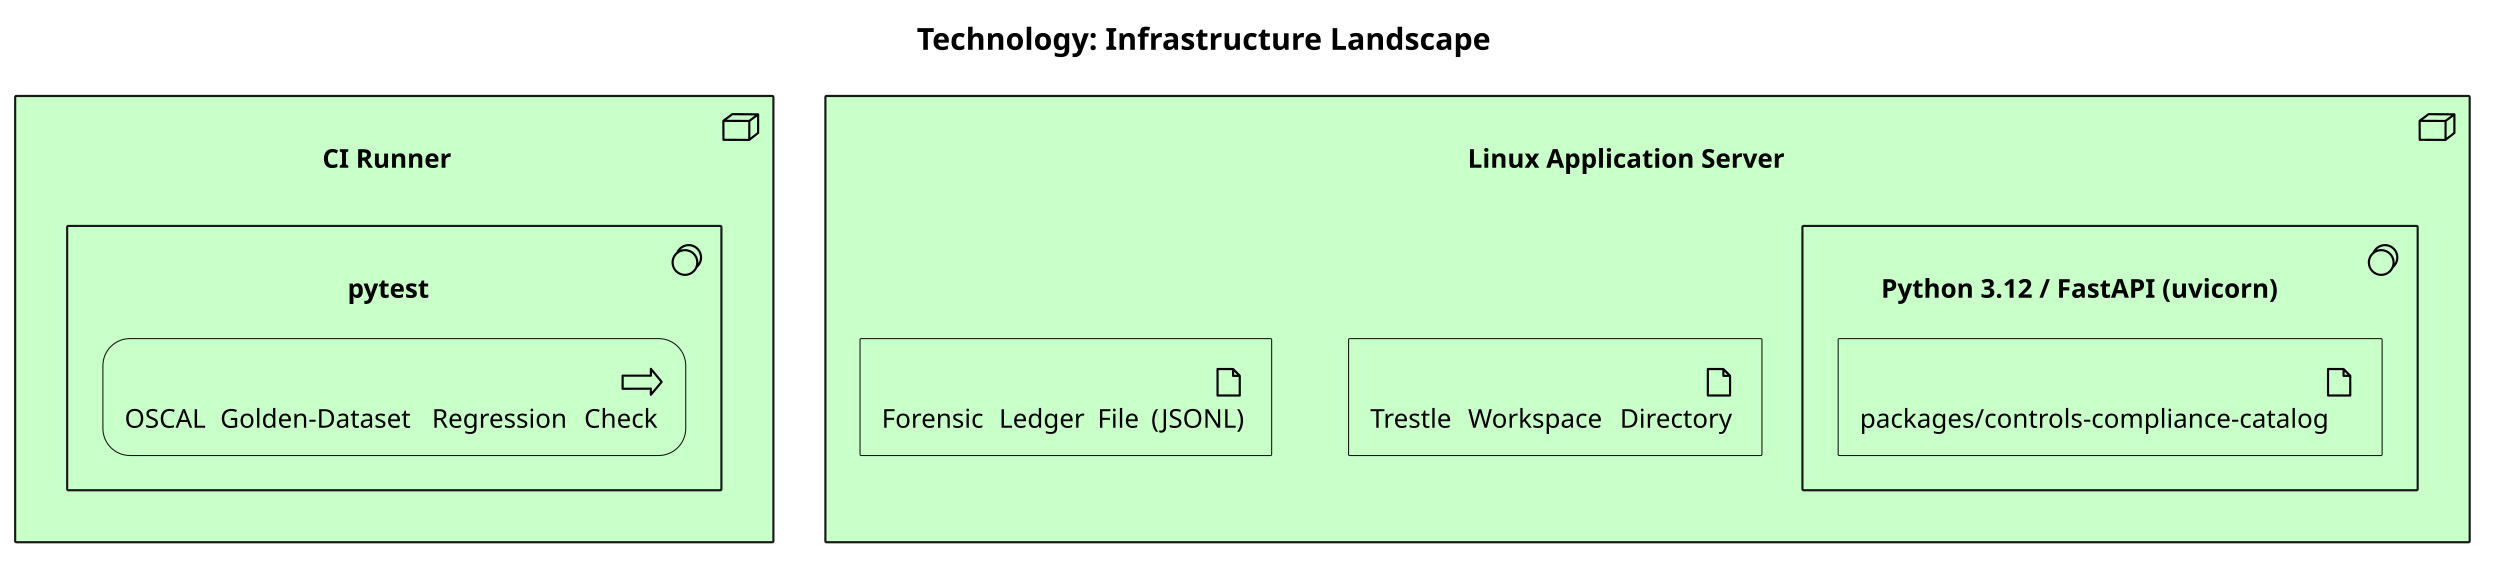
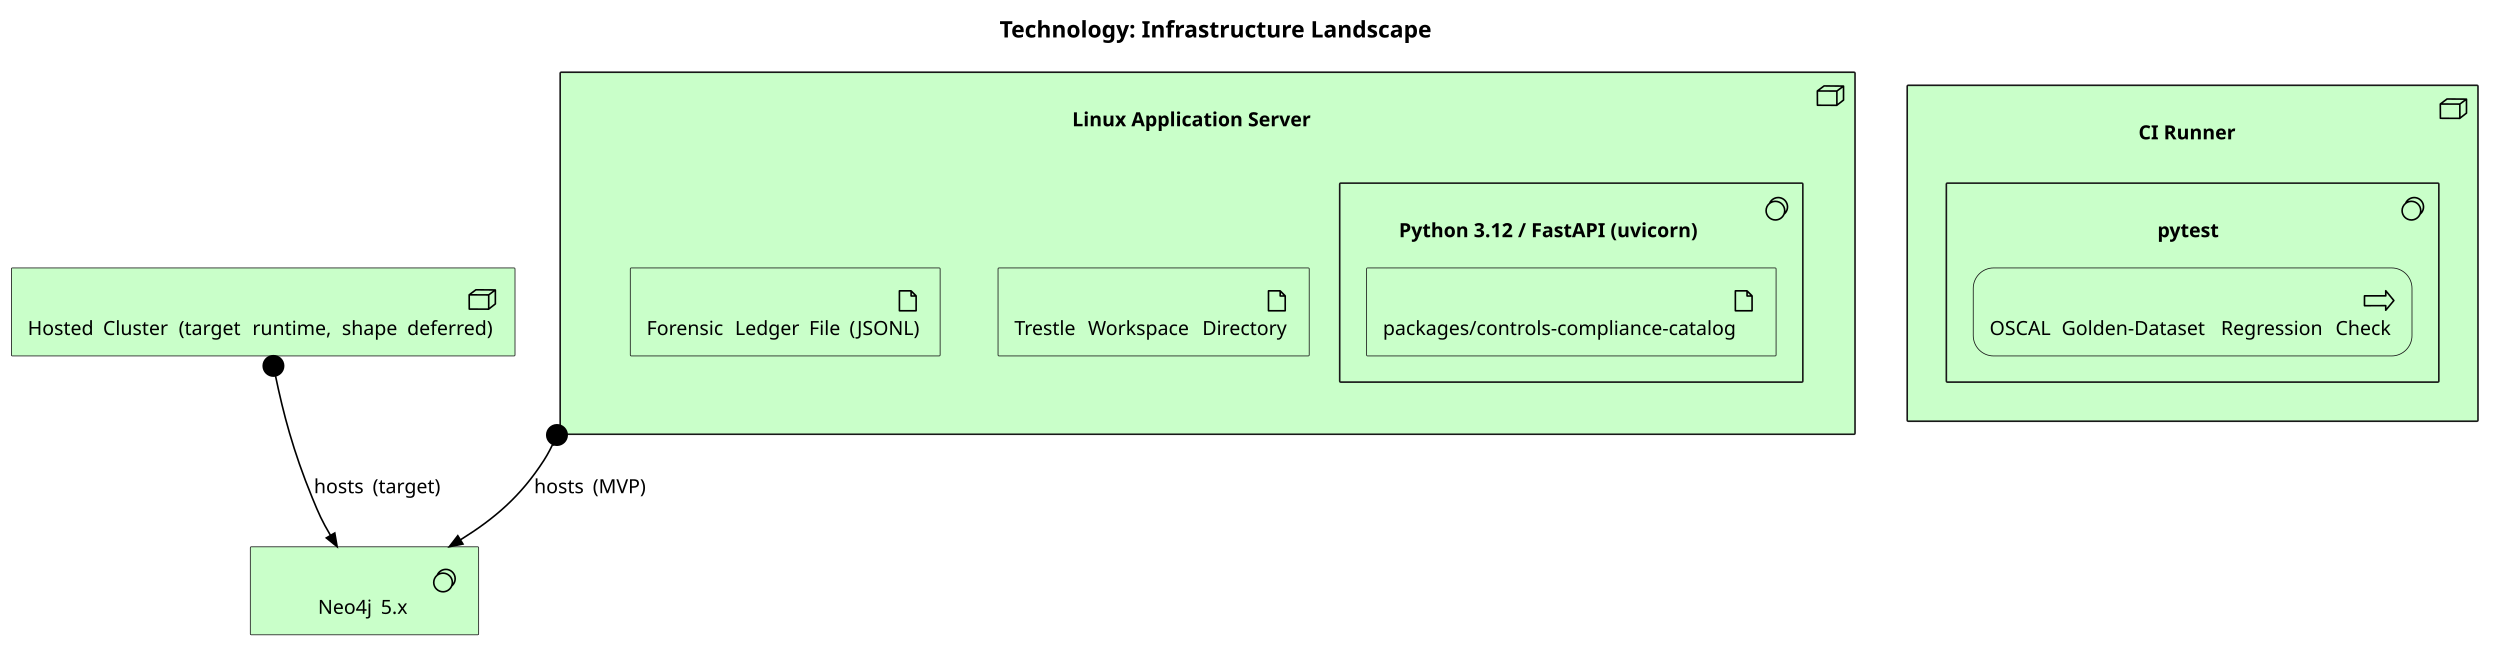
- <svg xmlns="http://www.w3.org/2000/svg" version="1.1" data-diagram-type="DESCRIPTION" style="width:1154px;height:264px;background:#FFFFFF;" width="1154px" height="264px" viewBox="0 0 1154 264" zoomAndPan="magnify" preserveAspectRatio="none" contentStyleType="text/css">
+ <svg xmlns="http://www.w3.org/2000/svg" version="1.1" data-diagram-type="DESCRIPTION" style="width:1533px;height:403px;background:#FFFFFF;" width="1533px" height="403px" viewBox="0 0 1533 403" zoomAndPan="magnify" preserveAspectRatio="none" contentStyleType="text/css">
  <defs />
  <g font-family="sans-serif" lengthAdjust="spacing">
    <g class="title" data-source-line="3">
-       <text x="423.185" y="22.995" fill="#000" font-size="14" textLength="300.631" font-weight="700">Technology: Infrastructure Landscape</text>
+       <text x="612.935" y="22.995" fill="#000" font-size="14" textLength="300.631" font-weight="700">Technology: Infrastructure Landscape</text>
    </g>
    <g class="cluster" data-qualified-name="e_ida2b7d071930453" id="ent0001" data-source-line="203">
-       <rect x="7" y="44.297" width="350" height="206" fill="#C9FFC9" style="stroke:#181818;stroke-width:1;" rx="0.5" ry="0.5" />
-       <path d="M338.023,52.197 A0.5,0.5 0 0 0 337.719,52.296 L333.618,55.371 L333.603,55.382 L333.604,55.383 A0.5,0.5 0 0 0 333.402,55.785 L333.449,64.533 A0.5,0.5 0 0 0 333.947,65.029 L345.874,65.076 A0.5,0.5 0 0 0 346.31,64.824 L350.253,61.744 A0.5,0.5 0 0 0 350.445,61.349 L350.445,52.789 A0.5,0.5 0 0 0 349.948,52.288 M338.183,53.197 L348.457,53.277 L345.713,55.329 L335.396,55.288 M349.445,53.788 L349.445,61.105 L346.377,63.504 L346.377,56.079 M334.404,56.284 L345.376,56.328 L345.376,64.074 L334.446,64.031" fill="#000" />
-       <text x="148.813" y="77.436" fill="#000" font-size="12" textLength="66.375" font-weight="700" font-family="Verdana">CI Runner</text>
+       <rect x="1169.5" y="52.297" width="350" height="206" fill="#C9FFC9" style="stroke:#181818;stroke-width:1;" rx="0.5" ry="0.5" />
+       <path d="M1500.523,60.197 A0.5,0.5 0 0 0 1500.219,60.296 L1496.118,63.371 L1496.103,63.382 L1496.104,63.383 A0.5,0.5 0 0 0 1495.902,63.785 L1495.949,72.533 A0.5,0.5 0 0 0 1496.447,73.029 L1508.374,73.076 A0.5,0.5 0 0 0 1508.81,72.824 L1512.753,69.744 A0.5,0.5 0 0 0 1512.945,69.349 L1512.945,60.789 A0.5,0.5 0 0 0 1512.448,60.288 M1500.683,61.197 L1510.957,61.277 L1508.213,63.329 L1497.896,63.288 M1511.945,61.788 L1511.945,69.105 L1508.877,71.504 L1508.877,64.079 M1496.904,64.284 L1507.876,64.328 L1507.876,72.074 L1496.946,72.031" fill="#000" />
+       <text x="1311.313" y="85.436" fill="#000" font-size="12" textLength="66.375" font-weight="700" font-family="Verdana">CI Runner</text>
    </g>
    <g class="cluster" data-qualified-name="e_ida2b7d071930453.e_id32ef66e0cc7a59" id="ent0002" data-source-line="210">
-       <rect x="31" y="104.297" width="302" height="122" fill="#C9FFC9" style="stroke:#181818;stroke-width:1;" rx="0.5" ry="0.5" />
-       <path d="M317.99,112.647 C315.465,112.609 313.171,114.106 312.184,116.418 C310.81,117.574 309.944,119.313 309.967,121.245 C310.008,124.664 312.82,127.416 316.24,127.381 C318.772,127.355 320.94,125.808 321.882,123.618 A0.5,0.5 0 0 0 321.894,123.608 C323.876,121.94 324.615,119.212 323.746,116.772 C322.877,114.332 320.58,112.686 317.99,112.647 M317.975,113.647 C320.15,113.68 322.073,115.058 322.803,117.108 C323.333,118.597 323.152,120.209 322.375,121.517 C322.382,121.385 322.386,121.252 322.384,121.118 C322.355,117.698 319.552,114.938 316.132,114.961 A0.5,0.5 0 0 0 316.113,114.969 A0.5,0.5 0 0 0 316.091,114.961 C315.377,114.971 314.692,115.102 314.055,115.334 C315.041,114.259 316.456,113.624 317.974,113.647 M316.123,115.954 A0.5,0.5 0 0 0 316.141,115.962 C319.02,115.942 321.36,118.248 321.385,121.128 C321.409,124.007 319.108,126.352 316.228,126.382 C313.349,126.411 311.001,124.113 310.967,121.233 C310.948,119.645 311.637,118.217 312.742,117.249 A0.5,0.5 0 0 0 313.007,117.031 C313.866,116.374 314.938,115.978 316.105,115.962 A0.5,0.5 0 0 0 316.123,115.954" fill="#000" />
-       <text x="160.417" y="137.436" fill="#000" font-size="12" textLength="43.166" font-weight="700" font-family="Verdana">pytest</text>
+       <rect x="1193.5" y="112.297" width="302" height="122" fill="#C9FFC9" style="stroke:#181818;stroke-width:1;" rx="0.5" ry="0.5" />
+       <path d="M1480.49,120.647 C1477.965,120.609 1475.671,122.106 1474.684,124.418 C1473.31,125.574 1472.444,127.313 1472.467,129.245 C1472.508,132.664 1475.32,135.416 1478.74,135.381 C1481.272,135.355 1483.44,133.808 1484.382,131.618 A0.5,0.5 0 0 0 1484.394,131.608 C1486.376,129.94 1487.115,127.212 1486.246,124.772 C1485.377,122.332 1483.08,120.686 1480.49,120.647 M1480.475,121.647 C1482.65,121.68 1484.573,123.058 1485.303,125.108 C1485.833,126.597 1485.652,128.209 1484.875,129.517 C1484.882,129.385 1484.886,129.252 1484.884,129.118 C1484.855,125.698 1482.052,122.938 1478.632,122.961 A0.5,0.5 0 0 0 1478.613,122.969 A0.5,0.5 0 0 0 1478.591,122.961 C1477.877,122.971 1477.192,123.102 1476.555,123.334 C1477.541,122.259 1478.956,121.624 1480.474,121.647 M1478.623,123.954 A0.5,0.5 0 0 0 1478.641,123.962 C1481.52,123.942 1483.86,126.248 1483.885,129.128 C1483.909,132.007 1481.608,134.352 1478.728,134.382 C1475.849,134.411 1473.501,132.113 1473.467,129.233 C1473.448,127.645 1474.137,126.217 1475.242,125.249 A0.5,0.5 0 0 0 1475.507,125.031 C1476.366,124.374 1477.438,123.978 1478.605,123.962 A0.5,0.5 0 0 0 1478.623,123.954" fill="#000" />
+       <text x="1322.917" y="145.436" fill="#000" font-size="12" textLength="43.166" font-weight="700" font-family="Verdana">pytest</text>
    </g>
    <g class="cluster" data-qualified-name="e_id87c8b07cea4751" id="ent0004" data-source-line="203">
-       <rect x="381" y="44.297" width="759" height="206" fill="#C9FFC9" style="stroke:#181818;stroke-width:1;" rx="0.5" ry="0.5" />
-       <path d="M1121.023,52.197 A0.5,0.5 0 0 0 1120.719,52.296 L1116.618,55.371 L1116.603,55.382 L1116.604,55.383 A0.5,0.5 0 0 0 1116.402,55.785 L1116.449,64.533 A0.5,0.5 0 0 0 1116.947,65.029 L1128.874,65.076 A0.5,0.5 0 0 0 1129.31,64.824 L1133.253,61.744 A0.5,0.5 0 0 0 1133.445,61.349 L1133.445,52.789 A0.5,0.5 0 0 0 1132.948,52.288 M1121.183,53.197 L1131.457,53.277 L1128.713,55.329 L1118.396,55.288 M1132.445,53.788 L1132.445,61.105 L1129.377,63.504 L1129.377,56.079 M1117.404,56.284 L1128.376,56.328 L1128.376,64.074 L1117.446,64.031" fill="#000" />
-       <text x="677.47" y="77.436" fill="#000" font-size="12" textLength="166.061" font-weight="700" font-family="Verdana">Linux Application Server</text>
+       <rect x="343.5" y="44.297" width="794" height="222" fill="#C9FFC9" style="stroke:#181818;stroke-width:1;" rx="0.5" ry="0.5" />
+       <path d="M1118.523,52.197 A0.5,0.5 0 0 0 1118.219,52.296 L1114.118,55.371 L1114.103,55.382 L1114.104,55.383 A0.5,0.5 0 0 0 1113.902,55.785 L1113.949,64.533 A0.5,0.5 0 0 0 1114.447,65.029 L1126.374,65.076 A0.5,0.5 0 0 0 1126.81,64.824 L1130.753,61.744 A0.5,0.5 0 0 0 1130.945,61.349 L1130.945,52.789 A0.5,0.5 0 0 0 1130.448,52.288 M1118.683,53.197 L1128.957,53.277 L1126.213,55.329 L1115.896,55.288 M1129.945,53.788 L1129.945,61.105 L1126.877,63.504 L1126.877,56.079 M1114.904,56.284 L1125.876,56.328 L1125.876,64.074 L1114.946,64.031" fill="#000" />
+       <text x="657.47" y="77.436" fill="#000" font-size="12" textLength="166.061" font-weight="700" font-family="Verdana">Linux Application Server</text>
    </g>
    <g class="cluster" data-qualified-name="e_id87c8b07cea4751.e_ida1d9ee28fe8258" id="ent0007" data-source-line="210">
-       <rect x="832" y="104.297" width="284" height="122" fill="#C9FFC9" style="stroke:#181818;stroke-width:1;" rx="0.5" ry="0.5" />
-       <path d="M1100.99,112.647 C1098.465,112.609 1096.171,114.106 1095.184,116.418 C1093.81,117.574 1092.944,119.313 1092.967,121.245 C1093.008,124.664 1095.82,127.416 1099.24,127.381 C1101.772,127.355 1103.94,125.808 1104.882,123.618 A0.5,0.5 0 0 0 1104.894,123.608 C1106.876,121.94 1107.615,119.212 1106.746,116.772 C1105.877,114.332 1103.58,112.686 1100.99,112.647 M1100.975,113.647 C1103.15,113.68 1105.073,115.058 1105.803,117.108 C1106.333,118.597 1106.152,120.209 1105.375,121.517 C1105.382,121.385 1105.386,121.252 1105.384,121.118 C1105.355,117.698 1102.552,114.938 1099.132,114.961 A0.5,0.5 0 0 0 1099.113,114.969 A0.5,0.5 0 0 0 1099.091,114.961 C1098.377,114.971 1097.692,115.102 1097.055,115.334 C1098.041,114.259 1099.456,113.624 1100.974,113.647 M1099.123,115.954 A0.5,0.5 0 0 0 1099.141,115.962 C1102.02,115.942 1104.36,118.248 1104.385,121.128 C1104.409,124.007 1102.108,126.352 1099.228,126.382 C1096.349,126.411 1094.001,124.113 1093.967,121.233 C1093.948,119.645 1094.637,118.217 1095.742,117.249 A0.5,0.5 0 0 0 1096.007,117.031 C1096.866,116.374 1097.938,115.978 1099.105,115.962 A0.5,0.5 0 0 0 1099.123,115.954" fill="#000" />
-       <text x="868.314" y="137.436" fill="#000" font-size="12" textLength="211.371" font-weight="700" font-family="Verdana">Python 3.12 / FastAPI (uvicorn)</text>
+       <rect x="821.5" y="112.297" width="284" height="122" fill="#C9FFC9" style="stroke:#181818;stroke-width:1;" rx="0.5" ry="0.5" />
+       <path d="M1090.49,120.647 C1087.965,120.609 1085.671,122.106 1084.684,124.418 C1083.31,125.574 1082.444,127.313 1082.467,129.245 C1082.508,132.664 1085.32,135.416 1088.74,135.381 C1091.272,135.355 1093.44,133.808 1094.382,131.618 A0.5,0.5 0 0 0 1094.394,131.608 C1096.376,129.94 1097.115,127.212 1096.246,124.772 C1095.377,122.332 1093.08,120.686 1090.49,120.647 M1090.475,121.647 C1092.65,121.68 1094.573,123.058 1095.303,125.108 C1095.833,126.597 1095.652,128.209 1094.875,129.517 C1094.882,129.385 1094.886,129.252 1094.884,129.118 C1094.855,125.698 1092.052,122.938 1088.632,122.961 A0.5,0.5 0 0 0 1088.613,122.969 A0.5,0.5 0 0 0 1088.591,122.961 C1087.877,122.971 1087.192,123.102 1086.555,123.334 C1087.541,122.259 1088.956,121.624 1090.474,121.647 M1088.623,123.954 A0.5,0.5 0 0 0 1088.641,123.962 C1091.52,123.942 1093.86,126.248 1093.885,129.128 C1093.909,132.007 1091.608,134.352 1088.728,134.382 C1085.849,134.411 1083.501,132.113 1083.467,129.233 C1083.448,127.645 1084.137,126.217 1085.242,125.249 A0.5,0.5 0 0 0 1085.507,125.031 C1086.366,124.374 1087.438,123.978 1088.605,123.962 A0.5,0.5 0 0 0 1088.623,123.954" fill="#000" />
+       <text x="857.814" y="145.436" fill="#000" font-size="12" textLength="211.371" font-weight="700" font-family="Verdana">Python 3.12 / FastAPI (uvicorn)</text>
    </g>
    <g class="entity" data-qualified-name="e_ida2b7d071930453.e_id32ef66e0cc7a59.e_id2f83bc5585b95c" id="ent0003" data-source-line="228">
-       <rect x="47.5" y="156.297" width="269.035" height="53.969" fill="#C9FFC9" style="stroke:#181818;stroke-width:0.5;" rx="12.5" ry="12.5" />
-       <path d="M300.264,169.797 A0.5,0.5 0 0 0 299.936,170.271 L299.961,172.908 L287.404,172.912 A0.5,0.5 0 0 0 286.904,173.412 L286.901,179.461 A0.5,0.5 0 0 0 287.402,179.961 L299.931,179.914 L299.931,182.24 A0.5,0.5 0 0 0 300.814,182.561 L305.808,176.607 A0.5,0.5 0 0 0 305.81,175.967 L300.82,169.947 A0.5,0.5 0 0 0 300.264,169.797 M300.95,171.67 L304.776,176.285 L300.932,180.865 L300.932,179.412 A0.5,0.5 0 0 0 300.43,178.912 L287.901,178.959 L287.905,173.912 L300.466,173.908 A0.5,0.5 0 0 0 300.966,173.404" fill="#000" />
-       <text x="57.5" y="197.436" fill="#000" font-size="12" textLength="40.336" font-family="Verdana">OSCAL</text>
-       <text x="97.836" y="197.436" fill="#000" font-size="12" font-family="Verdana"> </text>
-       <text x="101.65" y="197.436" fill="#000" font-size="12" textLength="93.902" font-family="Verdana">Golden-Dataset</text>
-       <text x="195.553" y="197.436" fill="#000" font-size="12" font-family="Verdana"> </text>
-       <text x="199.367" y="197.436" fill="#000" font-size="12" textLength="66.439" font-family="Verdana">Regression</text>
-       <text x="265.807" y="197.436" fill="#000" font-size="12" font-family="Verdana"> </text>
-       <text x="269.621" y="197.436" fill="#000" font-size="12" textLength="36.914" font-family="Verdana">Check</text>
+       <rect x="1210" y="164.297" width="269.035" height="53.969" fill="#C9FFC9" style="stroke:#181818;stroke-width:0.5;" rx="12.5" ry="12.5" />
+       <path d="M1462.764,177.797 A0.5,0.5 0 0 0 1462.436,178.271 L1462.461,180.908 L1449.904,180.912 A0.5,0.5 0 0 0 1449.404,181.412 L1449.401,187.461 A0.5,0.5 0 0 0 1449.902,187.961 L1462.431,187.914 L1462.431,190.24 A0.5,0.5 0 0 0 1463.314,190.561 L1468.308,184.607 A0.5,0.5 0 0 0 1468.31,183.967 L1463.32,177.947 A0.5,0.5 0 0 0 1462.764,177.797 M1463.45,179.67 L1467.276,184.285 L1463.432,188.865 L1463.432,187.412 A0.5,0.5 0 0 0 1462.93,186.912 L1450.401,186.959 L1450.405,181.912 L1462.966,181.908 A0.5,0.5 0 0 0 1463.466,181.404" fill="#000" />
+       <text x="1220" y="205.436" fill="#000" font-size="12" textLength="40.336" font-family="Verdana">OSCAL</text>
+       <text x="1260.336" y="205.436" fill="#000" font-size="12" font-family="Verdana"> </text>
+       <text x="1264.15" y="205.436" fill="#000" font-size="12" textLength="93.902" font-family="Verdana">Golden-Dataset</text>
+       <text x="1358.053" y="205.436" fill="#000" font-size="12" font-family="Verdana"> </text>
+       <text x="1361.867" y="205.436" fill="#000" font-size="12" textLength="66.439" font-family="Verdana">Regression</text>
+       <text x="1428.307" y="205.436" fill="#000" font-size="12" font-family="Verdana"> </text>
+       <text x="1432.121" y="205.436" fill="#000" font-size="12" textLength="36.914" font-family="Verdana">Check</text>
    </g>
    <g class="entity" data-qualified-name="e_id87c8b07cea4751.e_id1ae7a35dbecd59" id="ent0005" data-source-line="247">
-       <rect x="622.5" y="156.297" width="190.813" height="53.969" fill="#C9FFC9" style="stroke:#181818;stroke-width:0.5;" rx="0.5" ry="0.5" />
-       <path d="M788.343,169.847 A0.5,0.5 0 0 0 787.842,170.347 L787.842,182.556 A0.5,0.5 0 0 0 788.343,183.056 L798.591,183.056 A0.5,0.5 0 0 0 799.09,182.556 L799.09,173.429 A0.5,0.5 0 0 0 798.944,173.076 L795.864,169.994 A0.5,0.5 0 0 0 795.737,169.968 A0.5,0.5 0 0 0 795.444,169.847 M788.842,170.847 L795.01,170.847 L795.01,173.496 A0.5,0.5 0 0 0 795.51,173.995 L798.09,173.995 L798.09,182.056 L788.842,182.056 M796.01,171.62 L797.383,172.996 L796.01,172.996" fill="#000" />
-       <text x="632.5" y="197.436" fill="#000" font-size="12" textLength="41.32" font-family="Verdana">Trestle</text>
-       <text x="673.82" y="197.436" fill="#000" font-size="12" font-family="Verdana"> </text>
-       <text x="677.635" y="197.436" fill="#000" font-size="12" textLength="66.293" font-family="Verdana">Workspace</text>
-       <text x="743.928" y="197.436" fill="#000" font-size="12" font-family="Verdana"> </text>
-       <text x="747.742" y="197.436" fill="#000" font-size="12" textLength="55.57" font-family="Verdana">Directory</text>
+       <rect x="612" y="164.297" width="190.813" height="53.969" fill="#C9FFC9" style="stroke:#181818;stroke-width:0.5;" rx="0.5" ry="0.5" />
+       <path d="M777.843,177.847 A0.5,0.5 0 0 0 777.342,178.347 L777.342,190.556 A0.5,0.5 0 0 0 777.843,191.056 L788.091,191.056 A0.5,0.5 0 0 0 788.59,190.556 L788.59,181.429 A0.5,0.5 0 0 0 788.444,181.076 L785.364,177.994 A0.5,0.5 0 0 0 785.237,177.968 A0.5,0.5 0 0 0 784.944,177.847 M778.342,178.847 L784.51,178.847 L784.51,181.496 A0.5,0.5 0 0 0 785.01,181.995 L787.59,181.995 L787.59,190.056 L778.342,190.056 M785.51,179.62 L786.883,180.996 L785.51,180.996" fill="#000" />
+       <text x="622" y="205.436" fill="#000" font-size="12" textLength="41.32" font-family="Verdana">Trestle</text>
+       <text x="663.32" y="205.436" fill="#000" font-size="12" font-family="Verdana"> </text>
+       <text x="667.135" y="205.436" fill="#000" font-size="12" textLength="66.293" font-family="Verdana">Workspace</text>
+       <text x="733.428" y="205.436" fill="#000" font-size="12" font-family="Verdana"> </text>
+       <text x="737.242" y="205.436" fill="#000" font-size="12" textLength="55.57" font-family="Verdana">Directory</text>
    </g>
    <g class="entity" data-qualified-name="e_id87c8b07cea4751.e_id100dd210f7455d" id="ent0006" data-source-line="247">
-       <rect x="397" y="156.297" width="189.992" height="53.969" fill="#C9FFC9" style="stroke:#181818;stroke-width:0.5;" rx="0.5" ry="0.5" />
-       <path d="M562.022,169.847 A0.5,0.5 0 0 0 561.522,170.347 L561.522,182.556 A0.5,0.5 0 0 0 562.022,183.056 L572.27,183.056 A0.5,0.5 0 0 0 572.77,182.556 L572.77,173.429 A0.5,0.5 0 0 0 572.624,173.076 L569.544,169.994 A0.5,0.5 0 0 0 569.417,169.968 A0.5,0.5 0 0 0 569.124,169.847 M562.522,170.847 L568.69,170.847 L568.69,173.496 A0.5,0.5 0 0 0 569.19,173.995 L571.77,173.995 L571.77,182.056 L562.522,182.056 M569.69,171.62 L571.063,172.996 L569.69,172.996" fill="#000" />
-       <text x="407" y="197.436" fill="#000" font-size="12" textLength="50.35" font-family="Verdana">Forensic</text>
-       <text x="457.35" y="197.436" fill="#000" font-size="12" font-family="Verdana"> </text>
-       <text x="461.164" y="197.436" fill="#000" font-size="12" textLength="41.619" font-family="Verdana">Ledger</text>
-       <text x="502.783" y="197.436" fill="#000" font-size="12" font-family="Verdana"> </text>
-       <text x="506.598" y="197.436" fill="#000" font-size="12" textLength="20.953" font-family="Verdana">File</text>
-       <text x="527.551" y="197.436" fill="#000" font-size="12" font-family="Verdana"> </text>
-       <text x="531.365" y="197.436" fill="#000" font-size="12" textLength="45.627" font-family="Verdana">(JSONL)</text>
+       <rect x="386.5" y="164.297" width="189.992" height="53.969" fill="#C9FFC9" style="stroke:#181818;stroke-width:0.5;" rx="0.5" ry="0.5" />
+       <path d="M551.522,177.847 A0.5,0.5 0 0 0 551.022,178.347 L551.022,190.556 A0.5,0.5 0 0 0 551.522,191.056 L561.77,191.056 A0.5,0.5 0 0 0 562.27,190.556 L562.27,181.429 A0.5,0.5 0 0 0 562.124,181.076 L559.044,177.994 A0.5,0.5 0 0 0 558.917,177.968 A0.5,0.5 0 0 0 558.624,177.847 M552.022,178.847 L558.19,178.847 L558.19,181.496 A0.5,0.5 0 0 0 558.69,181.995 L561.27,181.995 L561.27,190.056 L552.022,190.056 M559.19,179.62 L560.563,180.996 L559.19,180.996" fill="#000" />
+       <text x="396.5" y="205.436" fill="#000" font-size="12" textLength="50.35" font-family="Verdana">Forensic</text>
+       <text x="446.85" y="205.436" fill="#000" font-size="12" font-family="Verdana"> </text>
+       <text x="450.664" y="205.436" fill="#000" font-size="12" textLength="41.619" font-family="Verdana">Ledger</text>
+       <text x="492.283" y="205.436" fill="#000" font-size="12" font-family="Verdana"> </text>
+       <text x="496.098" y="205.436" fill="#000" font-size="12" textLength="20.953" font-family="Verdana">File</text>
+       <text x="517.051" y="205.436" fill="#000" font-size="12" font-family="Verdana"> </text>
+       <text x="520.865" y="205.436" fill="#000" font-size="12" textLength="45.627" font-family="Verdana">(JSONL)</text>
    </g>
    <g class="entity" data-qualified-name="e_id87c8b07cea4751.e_ida1d9ee28fe8258.e_idfcb391a9833b5b" id="ent0008" data-source-line="247">
-       <rect x="848.5" y="156.297" width="251.094" height="53.969" fill="#C9FFC9" style="stroke:#181818;stroke-width:0.5;" rx="0.5" ry="0.5" />
-       <path d="M1074.624,169.847 A0.5,0.5 0 0 0 1074.124,170.347 L1074.124,182.556 A0.5,0.5 0 0 0 1074.624,183.056 L1084.872,183.056 A0.5,0.5 0 0 0 1085.371,182.556 L1085.371,173.429 A0.5,0.5 0 0 0 1085.225,173.076 L1082.145,169.994 A0.5,0.5 0 0 0 1082.018,169.968 A0.5,0.5 0 0 0 1081.725,169.847 M1075.123,170.847 L1081.292,170.847 L1081.292,173.496 A0.5,0.5 0 0 0 1081.791,173.995 L1084.371,173.995 L1084.371,182.056 L1075.123,182.056 M1082.291,171.62 L1083.664,172.996 L1082.291,172.996" fill="#000" />
-       <text x="858.5" y="197.436" fill="#000" font-size="12" textLength="231.094" font-family="Verdana">packages/controls-compliance-catalog</text>
+       <rect x="838" y="164.297" width="251.094" height="53.969" fill="#C9FFC9" style="stroke:#181818;stroke-width:0.5;" rx="0.5" ry="0.5" />
+       <path d="M1064.124,177.847 A0.5,0.5 0 0 0 1063.624,178.347 L1063.624,190.556 A0.5,0.5 0 0 0 1064.124,191.056 L1074.372,191.056 A0.5,0.5 0 0 0 1074.871,190.556 L1074.871,181.429 A0.5,0.5 0 0 0 1074.725,181.076 L1071.645,177.994 A0.5,0.5 0 0 0 1071.518,177.968 A0.5,0.5 0 0 0 1071.225,177.847 M1064.623,178.847 L1070.792,178.847 L1070.792,181.496 A0.5,0.5 0 0 0 1071.291,181.995 L1073.871,181.995 L1073.871,190.056 L1064.623,190.056 M1071.791,179.62 L1073.164,180.996 L1071.791,180.996" fill="#000" />
+       <text x="848" y="205.436" fill="#000" font-size="12" textLength="231.094" font-family="Verdana">packages/controls-compliance-catalog</text>
+     </g>
+     <g class="entity" data-qualified-name="e_id625e631f1f715e" id="ent0009" data-source-line="210">
+       <rect x="153.5" y="335.297" width="140" height="53.969" fill="#C9FFC9" style="stroke:#181818;stroke-width:0.5;" rx="0.5" ry="0.5" />
+       <path d="M273.49,348.647 C270.965,348.609 268.671,350.106 267.684,352.418 C266.31,353.574 265.444,355.313 265.467,357.245 C265.508,360.664 268.32,363.416 271.74,363.381 C274.272,363.355 276.44,361.808 277.382,359.618 A0.5,0.5 0 0 0 277.394,359.608 C279.376,357.94 280.115,355.212 279.246,352.772 C278.377,350.332 276.08,348.686 273.49,348.647 M273.475,349.647 C275.65,349.68 277.573,351.058 278.303,353.108 C278.833,354.597 278.652,356.209 277.875,357.517 C277.882,357.385 277.886,357.252 277.884,357.118 C277.855,353.698 275.052,350.938 271.632,350.961 A0.5,0.5 0 0 0 271.613,350.969 A0.5,0.5 0 0 0 271.591,350.961 C270.877,350.971 270.192,351.102 269.555,351.334 C270.541,350.259 271.956,349.624 273.474,349.647 M271.623,351.954 A0.5,0.5 0 0 0 271.641,351.962 C274.52,351.942 276.86,354.248 276.885,357.128 C276.909,360.007 274.608,362.352 271.728,362.382 C268.849,362.411 266.501,360.113 266.467,357.233 C266.448,355.645 267.137,354.217 268.242,353.249 A0.5,0.5 0 0 0 268.507,353.031 C269.366,352.374 270.438,351.978 271.605,351.962 A0.5,0.5 0 0 0 271.623,351.954" fill="#000" />
+       <text x="194.982" y="376.436" fill="#000" font-size="12" textLength="34.67" font-family="Verdana">Neo4j</text>
+       <text x="229.652" y="376.436" fill="#000" font-size="12" font-family="Verdana"> </text>
+       <text x="233.467" y="376.436" fill="#000" font-size="12" textLength="18.551" font-family="Verdana">5.x</text>
+     </g>
+     <g class="entity" data-qualified-name="e_id77a3094245ca50" id="ent0010" data-source-line="203">
+       <rect x="7" y="164.297" width="308.803" height="53.969" fill="#C9FFC9" style="stroke:#181818;stroke-width:0.5;" rx="0.5" ry="0.5" />
+       <path d="M291.826,177.197 A0.5,0.5 0 0 0 291.521,177.296 L287.42,180.371 L287.406,180.382 L287.406,180.383 A0.5,0.5 0 0 0 287.205,180.785 L287.252,189.533 A0.5,0.5 0 0 0 287.75,190.029 L299.677,190.076 A0.5,0.5 0 0 0 300.113,189.824 L304.056,186.744 A0.5,0.5 0 0 0 304.247,186.349 L304.247,177.789 A0.5,0.5 0 0 0 303.751,177.288 M291.986,178.197 L302.26,178.277 L299.515,180.329 L289.198,180.288 M303.248,178.788 L303.248,186.105 L300.179,188.504 L300.179,181.079 M288.207,181.284 L299.179,181.328 L299.179,189.074 L288.249,189.031" fill="#000" />
+       <text x="17" y="205.436" fill="#000" font-size="12" textLength="42.322" font-family="Verdana">Hosted</text>
+       <text x="59.322" y="205.436" fill="#000" font-size="12" font-family="Verdana"> </text>
+       <text x="63.137" y="205.436" fill="#000" font-size="12" textLength="42.592" font-family="Verdana">Cluster</text>
+       <text x="105.729" y="205.436" fill="#000" font-size="12" font-family="Verdana"> </text>
+       <text x="109.543" y="205.436" fill="#000" font-size="12" textLength="41.379" font-family="Verdana">(target</text>
+       <text x="150.922" y="205.436" fill="#000" font-size="12" font-family="Verdana"> </text>
+       <text x="154.736" y="205.436" fill="#000" font-size="12" textLength="51.07" font-family="Verdana">runtime,</text>
+       <text x="205.807" y="205.436" fill="#000" font-size="12" font-family="Verdana"> </text>
+       <text x="209.621" y="205.436" fill="#000" font-size="12" textLength="36.211" font-family="Verdana">shape</text>
+       <text x="245.832" y="205.436" fill="#000" font-size="12" font-family="Verdana"> </text>
+       <text x="249.646" y="205.436" fill="#000" font-size="12" textLength="56.156" font-family="Verdana">deferred)</text>
+     </g>
+     <g class="link" data-entity-1="ent0004" data-entity-2="ent0009" id="lnk11" data-source-line="349" data-link-type="dependency">
+       <path d="M339.626,272.437 C338.804,274.83 341.411,266.716 340.43,269.037 C338.468,273.68 336.176,278.146 333.5,282.297 C319.29,304.327 303.397,317.937 282.297,331.037" style="stroke:#000;stroke-width:1;" fill="none" id="e_id87c8b07cea4751-e_id625e631f1f715e" />
+       <ellipse cx="341.531" cy="266.748" rx="6" ry="6" fill="#000" style="stroke:#000;stroke-width:1.5;" />
+       <polygon points="275.5,335.257,283.879,333.586,280.714,328.488,275.5,335.257" fill="#000" style="stroke:#000;stroke-width:1;stroke-linejoin:miter;stroke-miterlimit:10;" />
+       <text x="327.5" y="302.436" fill="#000" font-size="12" textLength="32.156" font-family="Verdana">hosts</text>
+       <text x="359.656" y="302.436" fill="#000" font-size="12" font-family="Verdana"> </text>
+       <text x="363.471" y="302.436" fill="#000" font-size="12" textLength="35.162" font-family="Verdana">(MVP)</text>
+     </g>
+     <g class="link" data-entity-1="ent0010" data-entity-2="ent0009" id="lnk12" data-source-line="349" data-link-type="dependency">
+       <path d="M168.888,230.244 C173.748,253.564 179.71,276.567 191.5,305.297 C195.67,315.447 197.275,319.141 202.685,328.341" style="stroke:#000;stroke-width:1;" fill="none" id="e_id77a3094245ca50-e_id625e631f1f715e" />
+       <ellipse cx="167.664" cy="224.371" rx="6" ry="6" fill="#000" style="stroke:#000;stroke-width:1.5;" />
+       <polygon points="206.74,335.237,205.271,326.82,200.099,329.862,206.74,335.237" fill="#000" style="stroke:#000;stroke-width:1;stroke-linejoin:miter;stroke-miterlimit:10;" />
+       <text x="192.5" y="302.436" fill="#000" font-size="12" textLength="32.156" font-family="Verdana">hosts</text>
+       <text x="224.656" y="302.436" fill="#000" font-size="12" font-family="Verdana"> </text>
+       <text x="228.471" y="302.436" fill="#000" font-size="12" textLength="46.061" font-family="Verdana">(target)</text>
    </g>
  </g>
</svg>
